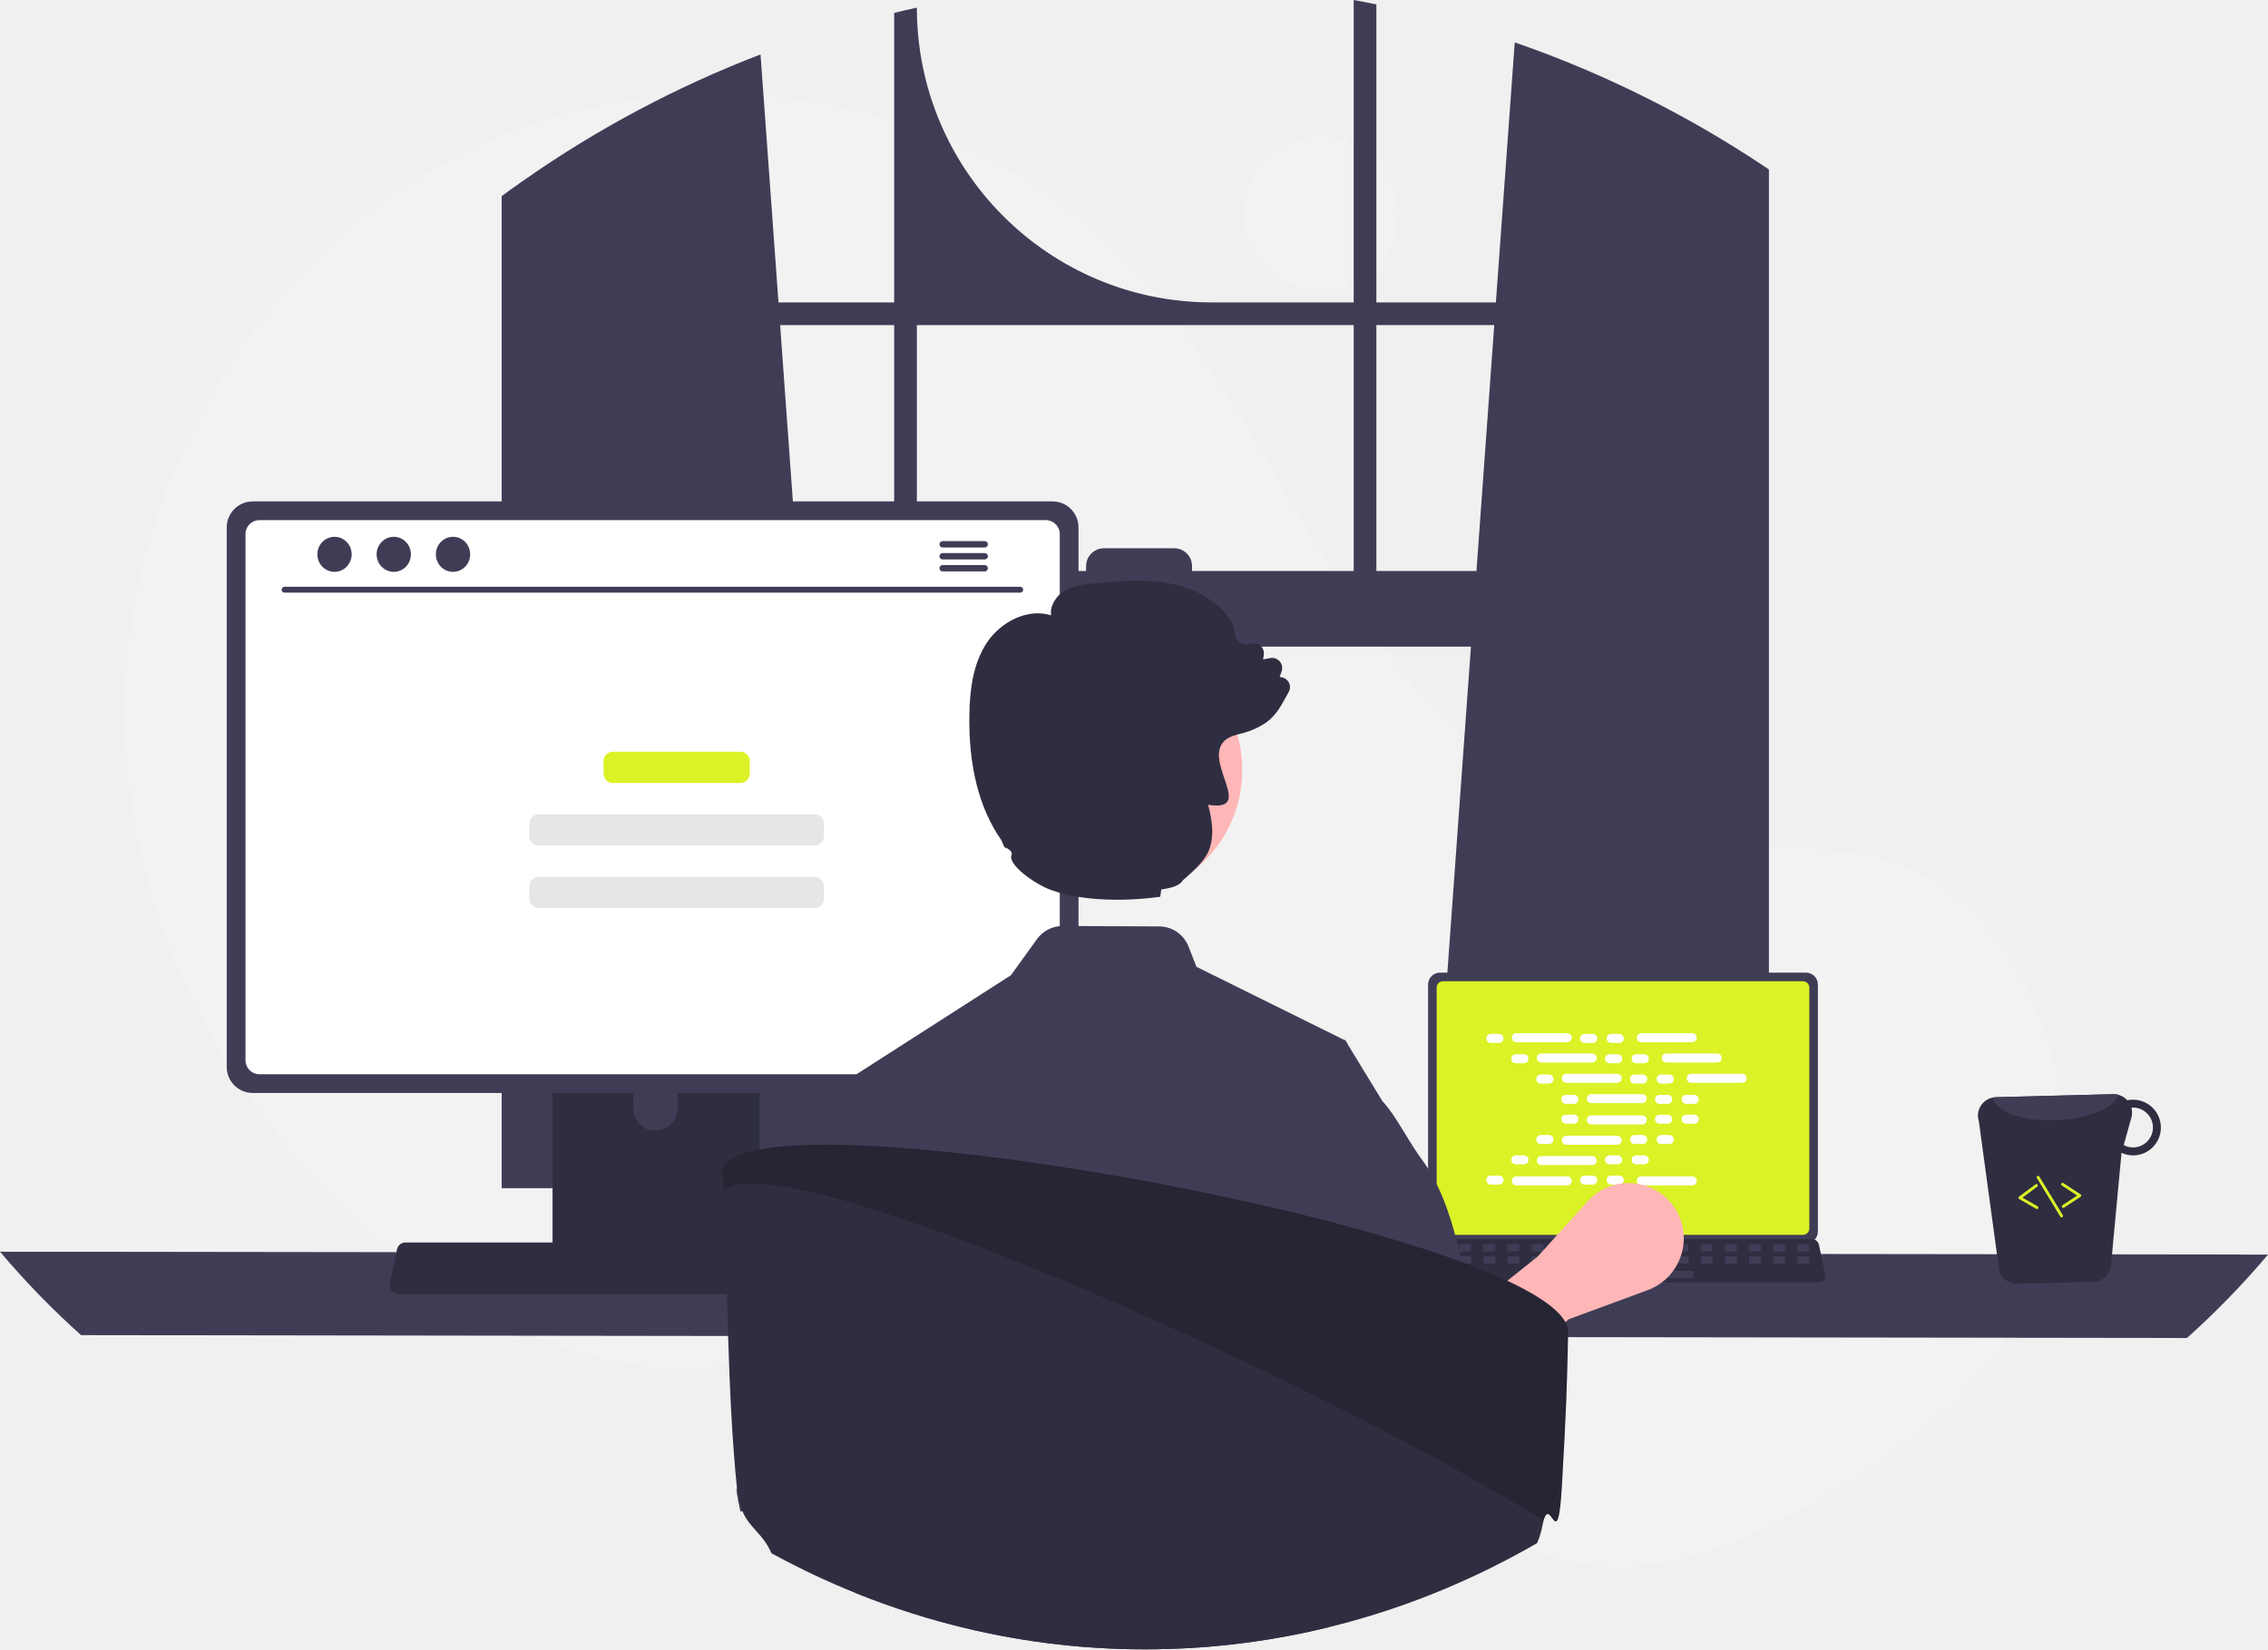
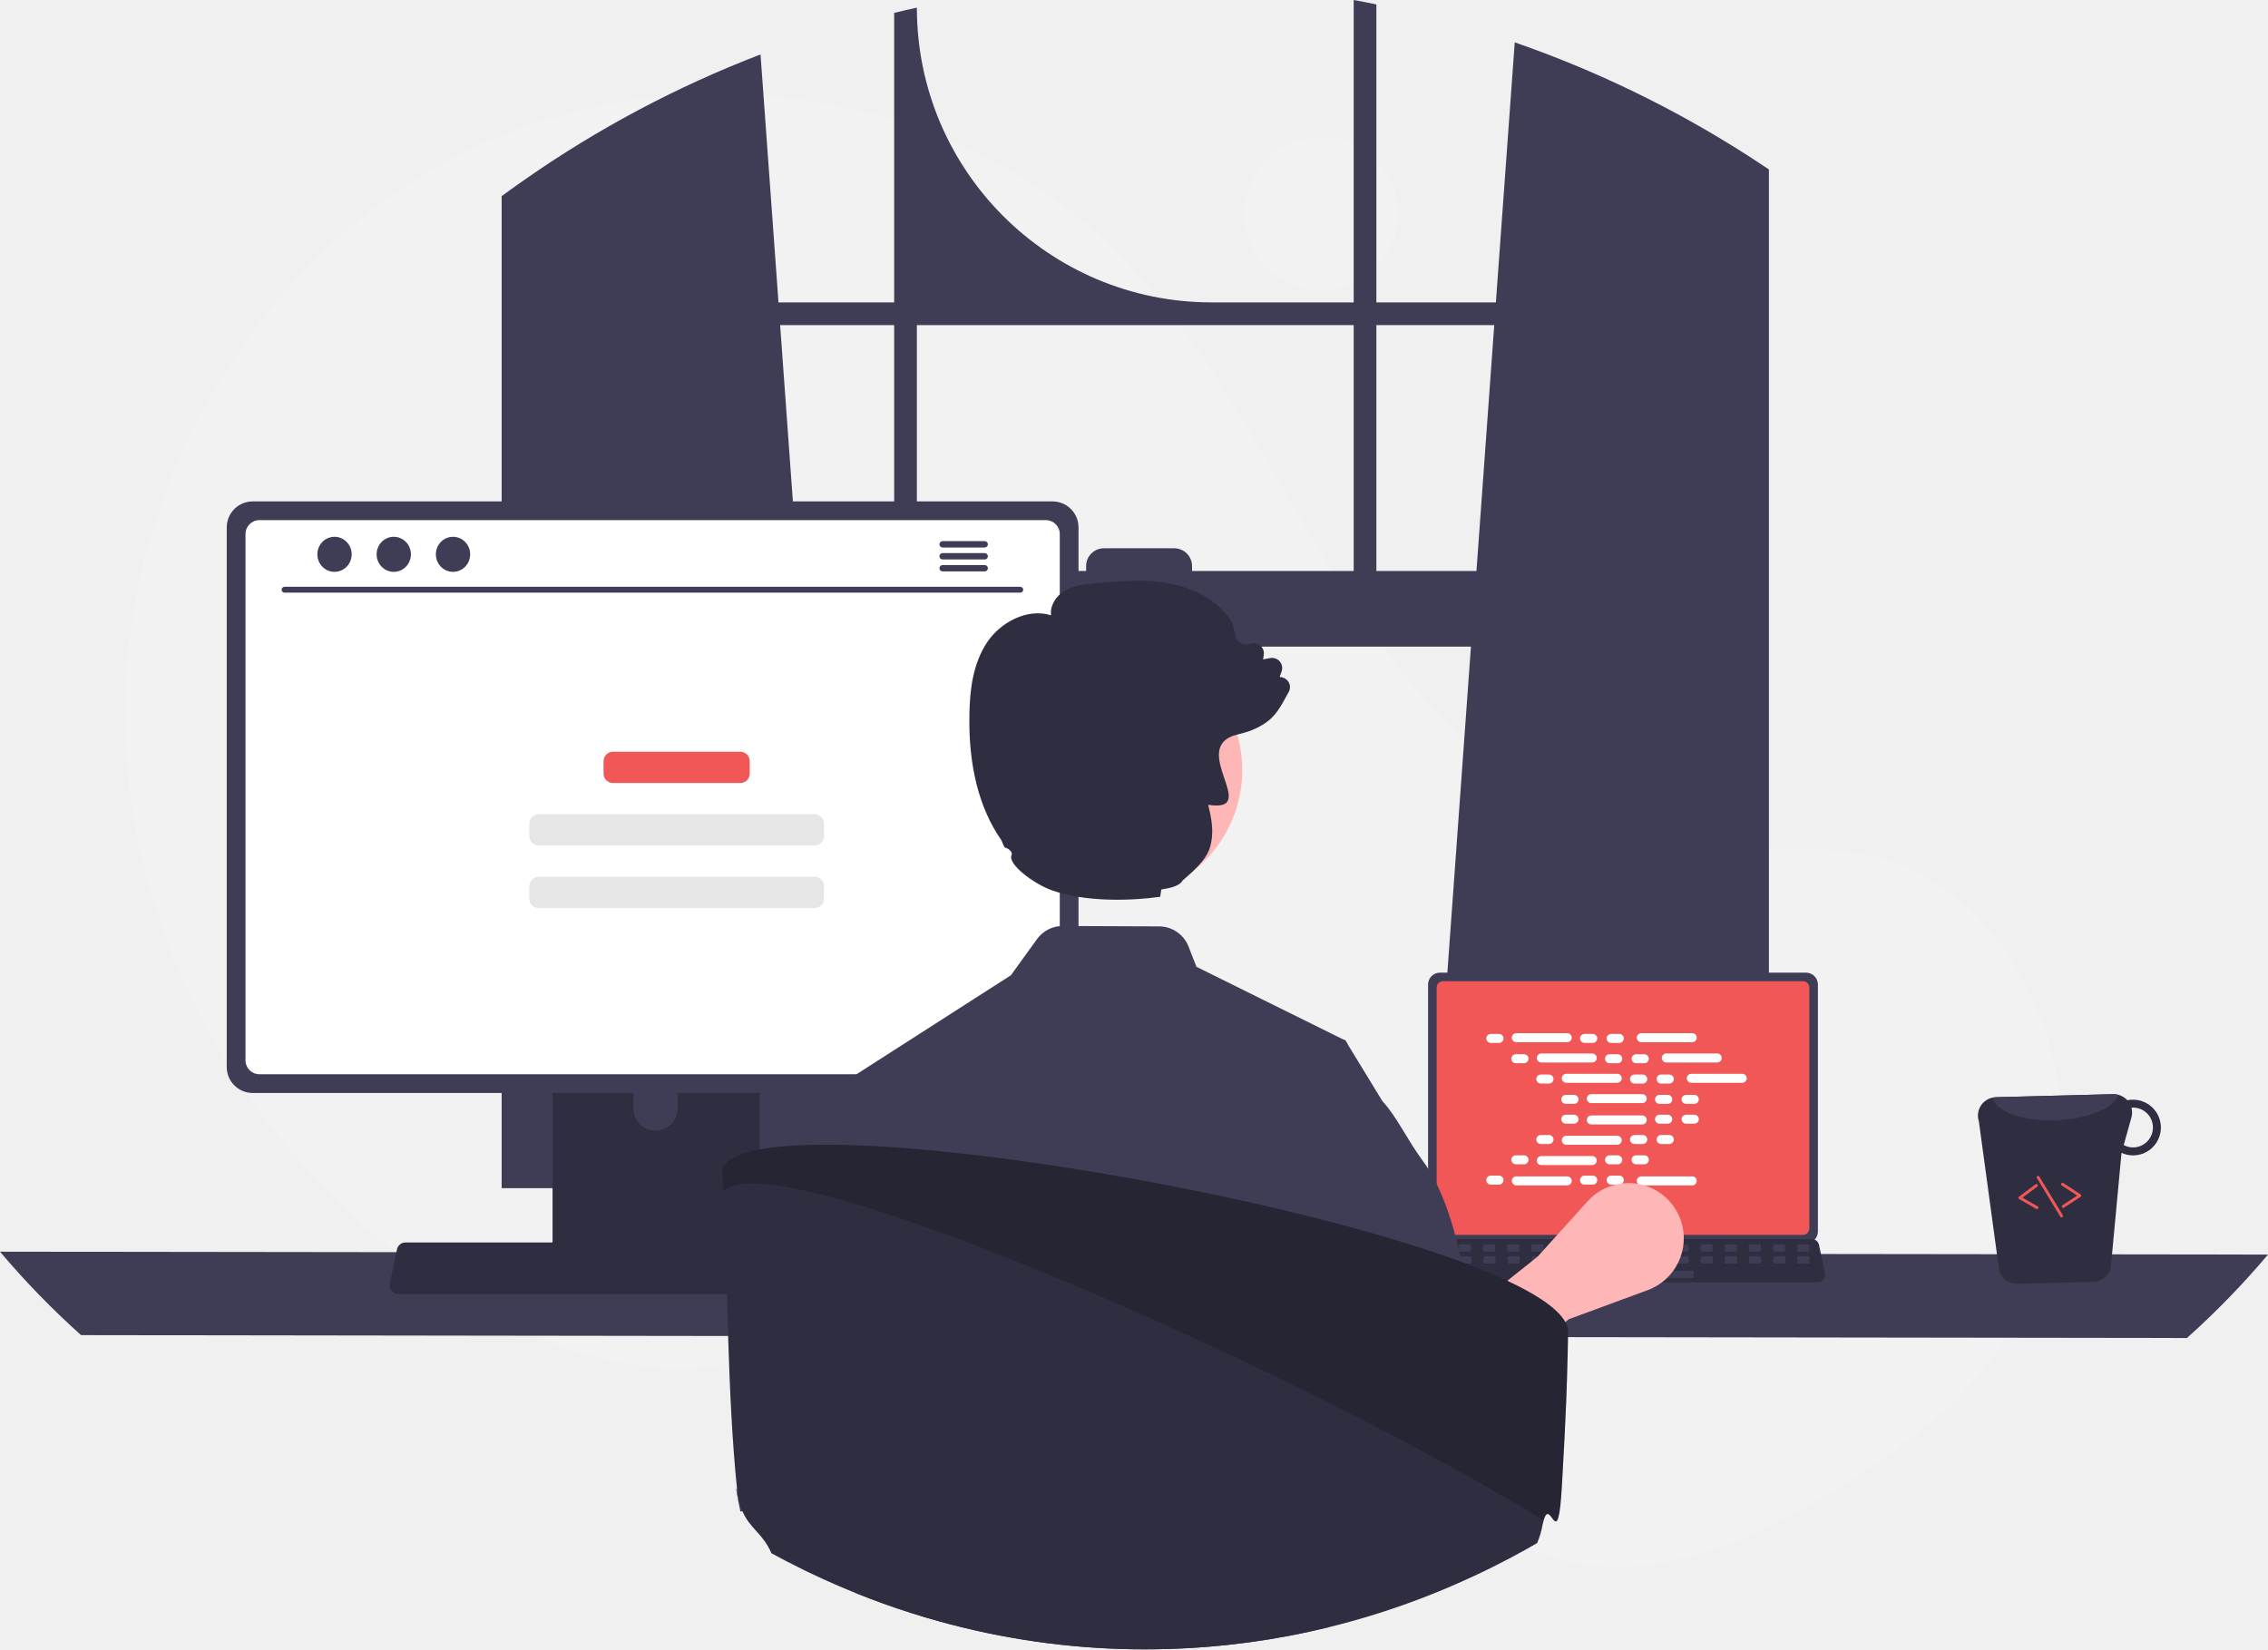
<svg xmlns="http://www.w3.org/2000/svg" data-name="Layer 1" width="786.82" height="572.258" viewBox="0 0 786.82 572.258">
  <circle cx="458.321" cy="74.182" r="26.701" fill="#f2f2f2" />
  <path d="M872.038,661.023c39.688-30.229,58.644-81.025,46.776-129.482q-.442-1.806-.934-3.604c-7.867-28.763-27.332-56.101-55.7-65.291-23.82-7.717-49.82-1.783-74.669-4.851-48.781-6.024-86.601-45.494-113.211-86.819-26.611-41.325-47.062-87.583-82.422-121.724-58.285-56.275-153.362-68.391-225.627-31.76C293.987,254.121,247.955,335.391,249.918,416.386c1.963,80.995,50.046,158.432,119.875,199.517,25.652,15.093,55.321,25.785,84.848,22.044,25.62-3.246,48.899-17.013,74.399-21.1,40.091-6.426,79.927,11.701,114.603,32.824,34.676,21.123,68.17,46.16,107.574,55.952C789.478,715.131,836.881,687.801,872.038,661.023Z" transform="translate(-206.59 -163.8711)" fill="#f2f2f2" />
  <path d="M815.016,219.191c-.87-.58-1.75-1.13-2.62-1.69a380.24,380.24,0,0,0-80.31-38.93l-6.54,90.22h-41.46v-103.39c-2.61-.54-5.24-1.05-7.87-1.53v104.92H626.946A102.27,102.27,0,0,1,524.676,166.521v-0c-2.64.57-5.26,1.18-7.88,1.83v100.44h-40.13l-6.23-86.03a380.858,380.858,0,0,0-81.94,43.53c-.44.3-.88.61-1.31.91-2.21,1.55-4.39,3.13-6.56,4.73v344.19h118.27l-2.09-28.95-11.5-158.95h231.59l-11.5,158.95-2.09,28.95h116.96v-353.45Q817.656,220.901,815.016,219.191Zm-298.22,142.78h-33.39l-6.17-85.3h39.56Zm159.42,0h-56.08v-1.69a6.18,6.18,0,0,0-6.19-6.18h-24.38a6.178,6.178,0,0,0-6.18,6.18v1.69h-58.71v-85.3h151.54Zm7.87,0v-85.3h40.89l-6.17,85.3Z" transform="translate(-206.59 -163.8711)" fill="#3f3d56" />
  <path d="M206.59,598.162a289.003,289.003,0,0,0,28.12,28.95l730.58,1a289.003,289.003,0,0,0,28.12-28.95Z" transform="translate(-206.59 -163.8711)" fill="#3f3d56" />
  <path d="M702.02,505.462v85.704a4.122,4.122,0,0,0,4.119,4.119H833.143a4.122,4.122,0,0,0,4.119-4.119v-85.704a4.124,4.124,0,0,0-4.119-4.115H706.139A4.124,4.124,0,0,0,702.02,505.462Z" transform="translate(-206.59 -163.8711)" fill="#3f3d56" />
-   <path d="M704.999,506.529V590.109a2.205,2.205,0,0,0,2.201,2.201H832.086a2.205,2.205,0,0,0,2.201-2.201V506.529a2.206,2.206,0,0,0-2.201-2.206H707.201A2.206,2.206,0,0,0,704.999,506.529Z" transform="translate(-206.59 -163.8711)" fill="#dbf226" />
+   <path d="M704.999,506.529V590.109a2.205,2.205,0,0,0,2.201,2.201H832.086a2.205,2.205,0,0,0,2.201-2.201V506.529a2.206,2.206,0,0,0-2.201-2.206H707.201A2.206,2.206,0,0,0,704.999,506.529Z" transform="translate(-206.59 -163.8711)" fill="#f25757" />
  <path d="M699.364,607.881a2.47,2.47,0,0,0,1.943.93H837.299a2.502,2.502,0,0,0,2.446-3.016l-2.111-10.027a2.507,2.507,0,0,0-1.558-1.818,2.425,2.425,0,0,0-.888-.168H703.41a2.424,2.424,0,0,0-.888.168,2.507,2.507,0,0,0-1.558,1.818l-2.111,10.027A2.501,2.501,0,0,0,699.364,607.881Z" transform="translate(-206.59 -163.8711)" fill="#2f2e41" />
  <rect x="830.034" y="595.588" width="4.188" height="2.513" rx="0.488" transform="translate(1457.666 1029.819) rotate(-180)" fill="#3f3d56" />
  <rect x="821.657" y="595.588" width="4.188" height="2.513" rx="0.488" transform="translate(1440.912 1029.819) rotate(-180)" fill="#3f3d56" />
  <rect x="813.28" y="595.588" width="4.188" height="2.513" rx="0.488" transform="translate(1424.158 1029.819) rotate(-180)" fill="#3f3d56" />
  <rect x="804.903" y="595.588" width="4.188" height="2.513" rx="0.488" transform="translate(1407.404 1029.819) rotate(-180)" fill="#3f3d56" />
  <rect x="796.526" y="595.588" width="4.188" height="2.513" rx="0.488" transform="translate(1390.65 1029.819) rotate(-180)" fill="#3f3d56" />
  <rect x="788.149" y="595.588" width="4.188" height="2.513" rx="0.488" transform="translate(1373.896 1029.819) rotate(-180)" fill="#3f3d56" />
  <rect x="779.772" y="595.588" width="4.188" height="2.513" rx="0.488" transform="translate(1357.142 1029.819) rotate(-180)" fill="#3f3d56" />
  <rect x="771.395" y="595.588" width="4.188" height="2.513" rx="0.488" transform="translate(1340.388 1029.819) rotate(-180)" fill="#3f3d56" />
  <rect x="763.018" y="595.588" width="4.188" height="2.513" rx="0.488" transform="translate(1323.634 1029.819) rotate(-180)" fill="#3f3d56" />
  <rect x="754.641" y="595.588" width="4.188" height="2.513" rx="0.488" transform="translate(1306.88 1029.819) rotate(-180)" fill="#3f3d56" />
  <rect x="746.264" y="595.588" width="4.188" height="2.513" rx="0.488" transform="translate(1290.126 1029.819) rotate(-180)" fill="#3f3d56" />
  <rect x="737.887" y="595.588" width="4.188" height="2.513" rx="0.488" transform="translate(1273.372 1029.819) rotate(-180)" fill="#3f3d56" />
  <rect x="729.51" y="595.588" width="4.188" height="2.513" rx="0.488" transform="translate(1256.618 1029.819) rotate(-180)" fill="#3f3d56" />
  <rect x="721.133" y="595.588" width="4.188" height="2.513" rx="0.488" transform="translate(1239.865 1029.819) rotate(-180)" fill="#3f3d56" />
  <rect x="712.756" y="595.588" width="4.188" height="2.513" rx="0.488" transform="translate(1223.111 1029.819) rotate(-180)" fill="#3f3d56" />
  <rect x="704.379" y="595.588" width="4.188" height="2.513" rx="0.488" transform="translate(1206.357 1029.819) rotate(-180)" fill="#3f3d56" />
  <rect x="830.133" y="599.777" width="4.188" height="2.513" rx="0.488" transform="translate(1457.864 1038.196) rotate(-180)" fill="#3f3d56" />
  <rect x="821.756" y="599.777" width="4.188" height="2.513" rx="0.488" transform="translate(1441.11 1038.196) rotate(-180)" fill="#3f3d56" />
  <rect x="813.379" y="599.777" width="4.188" height="2.513" rx="0.488" transform="translate(1424.356 1038.196) rotate(-180)" fill="#3f3d56" />
  <rect x="805.002" y="599.777" width="4.188" height="2.513" rx="0.488" transform="translate(1407.602 1038.196) rotate(-180)" fill="#3f3d56" />
  <rect x="796.625" y="599.777" width="4.188" height="2.513" rx="0.488" transform="translate(1390.848 1038.196) rotate(-180)" fill="#3f3d56" />
  <rect x="788.248" y="599.777" width="4.188" height="2.513" rx="0.488" transform="translate(1374.094 1038.196) rotate(-180)" fill="#3f3d56" />
  <rect x="779.871" y="599.777" width="4.188" height="2.513" rx="0.488" transform="translate(1357.34 1038.196) rotate(-180)" fill="#3f3d56" />
  <rect x="771.494" y="599.777" width="4.188" height="2.513" rx="0.488" transform="translate(1340.586 1038.196) rotate(-180)" fill="#3f3d56" />
  <rect x="763.117" y="599.777" width="4.188" height="2.513" rx="0.488" transform="translate(1323.832 1038.196) rotate(-180)" fill="#3f3d56" />
  <rect x="754.74" y="599.777" width="4.188" height="2.513" rx="0.488" transform="translate(1307.078 1038.196) rotate(-180)" fill="#3f3d56" />
  <rect x="746.363" y="599.777" width="4.188" height="2.513" rx="0.488" transform="translate(1290.324 1038.196) rotate(-180)" fill="#3f3d56" />
  <rect x="737.986" y="599.777" width="4.188" height="2.513" rx="0.488" transform="translate(1273.57 1038.196) rotate(-180)" fill="#3f3d56" />
  <rect x="729.609" y="599.777" width="4.188" height="2.513" rx="0.488" transform="translate(1256.816 1038.196) rotate(-180)" fill="#3f3d56" />
  <rect x="721.232" y="599.777" width="4.188" height="2.513" rx="0.488" transform="translate(1240.062 1038.196) rotate(-180)" fill="#3f3d56" />
  <rect x="712.855" y="599.777" width="4.188" height="2.513" rx="0.488" transform="translate(1223.309 1038.196) rotate(-180)" fill="#3f3d56" />
  <rect x="704.478" y="599.777" width="4.188" height="2.513" rx="0.488" transform="translate(1206.555 1038.196) rotate(-180)" fill="#3f3d56" />
  <rect x="760.604" y="604.803" width="33.508" height="2.513" rx="0.488" transform="translate(1348.126 1048.248) rotate(-180)" fill="#3f3d56" />
  <rect x="515.631" y="358.737" width="5.966" height="3.122" rx="1.561" fill="#fff" />
  <rect x="548.154" y="358.737" width="5.966" height="3.122" rx="1.561" fill="#fff" />
  <rect x="557.369" y="358.737" width="5.966" height="3.122" rx="1.561" fill="#fff" />
  <rect x="524.477" y="358.477" width="20.796" height="3.122" rx="1.561" fill="#fff" />
  <rect x="567.841" y="358.477" width="20.796" height="3.122" rx="1.561" fill="#fff" />
  <rect x="524.304" y="365.784" width="5.966" height="3.122" rx="1.561" fill="#fff" />
  <rect x="556.827" y="365.784" width="5.966" height="3.122" rx="1.561" fill="#fff" />
  <rect x="566.042" y="365.784" width="5.966" height="3.122" rx="1.561" fill="#fff" />
  <rect x="533.15" y="365.523" width="20.796" height="3.122" rx="1.561" fill="#fff" />
  <rect x="576.514" y="365.523" width="20.796" height="3.122" rx="1.561" fill="#fff" />
  <rect x="532.977" y="372.83" width="5.966" height="3.122" rx="1.561" fill="#fff" />
  <rect x="565.5" y="372.83" width="5.966" height="3.122" rx="1.561" fill="#fff" />
  <rect x="574.715" y="372.83" width="5.966" height="3.122" rx="1.561" fill="#fff" />
  <rect x="541.823" y="372.57" width="20.796" height="3.122" rx="1.561" fill="#fff" />
  <rect x="585.187" y="372.57" width="20.796" height="3.122" rx="1.561" fill="#fff" />
  <rect x="541.649" y="379.877" width="5.966" height="3.122" rx="1.561" fill="#fff" />
  <rect x="574.172" y="379.877" width="5.966" height="3.122" rx="1.561" fill="#fff" />
  <rect x="583.387" y="379.877" width="5.966" height="3.122" rx="1.561" fill="#fff" />
  <rect x="550.496" y="379.617" width="20.796" height="3.122" rx="1.561" fill="#fff" />
  <rect x="548.154" y="407.898" width="5.966" height="3.122" rx="1.561" fill="#fff" />
  <rect x="557.369" y="407.898" width="5.966" height="3.122" rx="1.561" fill="#fff" />
  <rect x="567.841" y="408.158" width="20.796" height="3.122" rx="1.561" fill="#fff" />
  <rect x="515.631" y="407.898" width="5.966" height="3.122" rx="1.561" fill="#fff" />
  <rect x="524.477" y="408.158" width="20.796" height="3.122" rx="1.561" fill="#fff" />
  <rect x="524.304" y="400.851" width="5.966" height="3.122" rx="1.561" fill="#fff" />
  <rect x="556.827" y="400.851" width="5.966" height="3.122" rx="1.561" fill="#fff" />
  <rect x="566.042" y="400.851" width="5.966" height="3.122" rx="1.561" fill="#fff" />
  <rect x="533.15" y="401.111" width="20.796" height="3.122" rx="1.561" fill="#fff" />
  <rect x="532.977" y="393.804" width="5.966" height="3.122" rx="1.561" fill="#fff" />
  <rect x="565.5" y="393.804" width="5.966" height="3.122" rx="1.561" fill="#fff" />
  <rect x="574.715" y="393.804" width="5.966" height="3.122" rx="1.561" fill="#fff" />
  <rect x="541.823" y="394.064" width="20.796" height="3.122" rx="1.561" fill="#fff" />
  <rect x="541.649" y="386.758" width="5.966" height="3.122" rx="1.561" fill="#fff" />
  <rect x="574.172" y="386.758" width="5.966" height="3.122" rx="1.561" fill="#fff" />
  <rect x="583.387" y="386.758" width="5.966" height="3.122" rx="1.561" fill="#fff" />
  <rect x="550.496" y="387.018" width="20.796" height="3.122" rx="1.561" fill="#fff" />
  <path d="M711.507,654.353l-13.35-21.102,41.902-33.403,17.295-19.161a19.161,19.161,0,0,1,32.418,6.828h0a19.161,19.161,0,0,1-11.57,23.991l-27.349,10.075Z" transform="translate(-206.59 -163.8711)" fill="#ffb6b6" />
  <path d="M398.28,501.352v102.56h71.85v-102.56a3.448,3.448,0,0,0-2.43-3.3,3.175,3.175,0,0,0-1.03-.16H401.75A3.463,3.463,0,0,0,398.28,501.352Zm28.04,35.24a7.67,7.67,0,0,1,15.34,0v11.9a7.67,7.67,0,0,1-15.34,0Z" transform="translate(-206.59 -163.8711)" fill="#2f2e41" />
  <path d="M398.06,600.632v9.89a1.946,1.946,0,0,0,1.93,1.94h68.43a1.94,1.94,0,0,0,1.93-1.94v-9.89Z" transform="translate(-206.59 -163.8711)" fill="#3f3d56" />
  <path d="M285.25,346.832V534.092a9.007,9.007,0,0,0,9,9h277.5a9.007,9.007,0,0,0,9-9V346.832a9.011,9.011,0,0,0-9-8.99H294.25A9.012,9.012,0,0,0,285.25,346.832Z" transform="translate(-206.59 -163.8711)" fill="#3f3d56" />
  <path d="M291.76,349.162v182.62a4.818,4.818,0,0,0,4.81,4.81H569.44a4.818,4.818,0,0,0,4.81-4.81v-182.62a4.82,4.82,0,0,0-4.81-4.82H296.57A4.821,4.821,0,0,0,291.76,349.162Z" transform="translate(-206.59 -163.8711)" fill="#fff" />
  <path d="M342.4,611.792a2.948,2.948,0,0,0,2.32,1.11h162.34a2.987,2.987,0,0,0,2.92-3.6l-2.52-11.97a2.993,2.993,0,0,0-1.86-2.17,2.895,2.895,0,0,0-1.06-.2H347.23a2.894,2.894,0,0,0-1.06.2,2.992,2.992,0,0,0-1.86,2.17l-2.52,11.97A2.985,2.985,0,0,0,342.4,611.792Z" transform="translate(-206.59 -163.8711)" fill="#2f2e41" />
  <path d="M560.585,369.499H305.261a1.016,1.016,0,0,1,0-2.031H560.585a1.016,1.016,0,0,1,0,2.031Z" transform="translate(-206.59 -163.8711)" fill="#3f3d56" />
  <ellipse cx="116.051" cy="192.33" rx="5.95" ry="6.083" fill="#3f3d56" />
  <ellipse cx="136.607" cy="192.33" rx="5.95" ry="6.083" fill="#3f3d56" />
  <ellipse cx="157.163" cy="192.33" rx="5.95" ry="6.083" fill="#3f3d56" />
  <path d="M548.206,351.622h-14.6a1.105,1.105,0,0,0,0,2.21h14.6a1.105,1.105,0,0,0,0-2.21Z" transform="translate(-206.59 -163.8711)" fill="#3f3d56" />
  <path d="M548.206,355.772h-14.6a1.105,1.105,0,0,0,0,2.21h14.6a1.105,1.105,0,0,0,0-2.21Z" transform="translate(-206.59 -163.8711)" fill="#3f3d56" />
  <path d="M548.206,359.922h-14.6a1.105,1.105,0,0,0,0,2.21h14.6a1.105,1.105,0,0,0,0-2.21Z" transform="translate(-206.59 -163.8711)" fill="#3f3d56" />
  <path d="M900.186,604.972a6.416,6.416,0,0,0,6.183,4.331l26.492-.682a6.329,6.329,0,0,0,5.981-4.657l3.749-40.087a9.794,9.794,0,0,0,4.238.871,9.661,9.661,0,1,0-.485-19.317,8.184,8.184,0,0,0-1.736.181,6.548,6.548,0,0,0-4.874-2.103l-40.751,1.052a5.853,5.853,0,0,0-1.005.125,6.365,6.365,0,0,0-4.873,8.265Zm43.173-43.817,2.668-9.553a6.506,6.506,0,0,0,.02-3.375c.129-0.0.244-.062.373-.062a6.91,6.91,0,0,1,.324,13.817A6.505,6.505,0,0,1,943.359,561.156Z" transform="translate(-206.59 -163.8711)" fill="#2f2e41" />
  <path d="M897.978,544.686c.868,4.964,10.629,8.454,22.366,7.847,10.793-.497,19.617-4.287,21.234-8.778a6.025,6.025,0,0,0-1.844-.246l-40.751,1.052A5.853,5.853,0,0,0,897.978,544.686Z" transform="translate(-206.59 -163.8711)" fill="#3f3d56" />
-   <path d="M922.494,582.944a.497.497,0,0,0,.151-.066l5.753-3.766a.499.499,0,0,0,0-.836l-5.98-3.917a.5.5,0,1,0-.548.836l5.341,3.498-5.114,3.348a.5.5,0,0,0,.396.903Z" transform="translate(-206.59 -163.8711)" fill="#dbf226" />
-   <path d="M913.408,583.363a.5.5,0,0,0,.126-.918l-5.303-3.04,5.126-3.807a.5.5,0,1,0-.596-.802l-5.739,4.263a.5.5,0,0,0,.049.835l5.965,3.42A.5.5,0,0,0,913.408,583.363Z" transform="translate(-206.59 -163.8711)" fill="#dbf226" />
-   <path d="M921.922,586.244a.482.482,0,0,0,.137-.058.5.5,0,0,0,.168-.687l-8.155-13.408a.5.5,0,0,0-.854.521l8.155,13.408A.5.5,0,0,0,921.922,586.244Z" transform="translate(-206.59 -163.8711)" fill="#dbf226" />
-   <rect x="209.385" y="260.827" width="50.719" height="10.846" rx="3.264" fill="#dbf226" />
+   <path d="M922.494,582.944a.497.497,0,0,0,.151-.066l5.753-3.766a.499.499,0,0,0,0-.836l-5.98-3.917a.5.5,0,1,0-.548.836l5.341,3.498-5.114,3.348a.5.5,0,0,0,.396.903Z" transform="translate(-206.59 -163.8711)" fill="#f25757" />
+   <path d="M913.408,583.363a.5.5,0,0,0,.126-.918l-5.303-3.04,5.126-3.807a.5.5,0,1,0-.596-.802l-5.739,4.263a.5.5,0,0,0,.049.835l5.965,3.42A.5.5,0,0,0,913.408,583.363Z" transform="translate(-206.59 -163.8711)" fill="#f25757" />
+   <path d="M921.922,586.244a.482.482,0,0,0,.137-.058.5.5,0,0,0,.168-.687l-8.155-13.408a.5.5,0,0,0-.854.521l8.155,13.408A.5.5,0,0,0,921.922,586.244Z" transform="translate(-206.59 -163.8711)" fill="#f25757" />
+   <rect x="209.385" y="260.827" width="50.719" height="10.846" rx="3.264" fill="#f25757" />
  <rect x="183.626" y="282.519" width="102.236" height="10.846" rx="3.264" fill="#e6e6e6" />
  <rect x="183.626" y="304.21" width="102.236" height="10.846" rx="3.264" fill="#e6e6e6" />
  <path d="M497.301,540.717l.217.684.011.023,6.525,19.838,7.506,22.861,14.123,42.961.137,6.673v.023l1.049,53.684-2.909,7.278,3.274,11.932s-1.506-18.037-9.582-7.679c-4.574,5.886-9.925,11.91-14.317,17.556q9.6,3.884,19.507,7.027c1.426.456,2.863.89,4.301,1.323q.462.137.924.274a266.863,266.863,0,0,0,67.351,10.826c1.186.034,2.35.057,3.479.08.399.011.787.023,1.175.023,1.278.011,2.544.023,3.822.023q3.867,0,7.7-.114a266.853,266.853,0,0,0,56.091-7.586c-.125-7.586-.468-16.45-.958-25.918-.228-4.643-5.35-9.674-5.658-14.533-.217-3.65,4.381-7.084,4.141-10.792-1.551-22.827-3.491-14.064-4.928-30.229q-.222-2.379-.411-4.552c-.924-10.381-1.563-16.872-1.563-16.872l6.137-38.683,9.639-60.734-.742-1.221-.833-.411-50.844-25.165-2.761-7.073a10.979,10.979,0,0,0-10.141-6.947l-33.493-.137a10.931,10.931,0,0,0-8.909,4.529l-9.069,12.56Z" transform="translate(-206.59 -163.8711)" fill="#3f3d56" />
  <path d="M533.407,617.525,525.82,633.758l-5.179,11.088-8.909,46.646-4.46,4.734L503.45,679.467l-39.998,8.881c-1.312-7.29-.351.247-1.161-7.75.228-.228.468-.456.707-.685.639-.593,1.175-1.152,1.164-1.688-.456-27.584.913-74.526,12.343-102.966a60.053,60.053,0,0,1,7.027-13.107c.228-.308.445-.616.662-.924,5.27-7.381,8.601-14.647,13.324-19.815v-.011a.53.53,0,0,0,.08-.08.157.157,0,0,0,.046-.034l32.443-17.203,1.392,39.105.992,28.109Z" transform="translate(-206.59 -163.8711)" fill="#3f3d56" />
  <path d="M650.391,622.135l9.476,20.275,3.307,7.061,8.907,46.642,4.446,4.723,3.83-16.755,1.8-.369,32.459-6.722,9.461,30.046a17.984,17.984,0,0,0-3.261-22.506c-.646-.585-1.184-1.154-1.169-1.692.538-32.443-1.446-91.684-19.367-116.066-5.692-7.738-9.107-15.445-14.076-20.829-.015-.015-.015-.031-.031-.031L674.081,526.114l-.738-1.215-.831-.415Z" transform="translate(-206.59 -163.8711)" fill="#3f3d56" />
  <circle id="a657ec4b-47ce-4d2a-9c58-81a811696ca9" data-name="Ellipse 5" cx="386.397" cy="267.201" r="44.558" fill="#ffb6b6" />
  <path d="M653.212,399.948a3.759,3.759,0,0,0-2.69-1.19l.67-1.86a3.528,3.528,0,0,0-3.96-4.7l-2.44.47.23-1.63a3.534,3.534,0,0,0-4.73-3.82,3.766,3.766,0,0,1-3.24-.23,3.846,3.846,0,0,1-1.92-2.61l-.85-4.1-.09-.22c-4.14-6.9-12.1-11.92-21.84-13.76-8.67-1.65-17.56-.81-26.13-.02-3.4.32-7.24.68-10.44,2.64-2.72,1.68-5.02,5.04-4.55,8.43-8.45-2.59-17.51,2.58-22,9.1-5.32,7.76-6.19,17.48-6.33,25.08-.38,17.98,3.33,32.69,11,43.73.56.8.7,2.47,1.81,3.03l-.23-.37c1.24.62,2.5,1.62,2.03,2.69-1.35,3.08,7.62,9.89,13.94,12.14,11.53,4.11,26.86,3.76,37.64,2.28l.38-2.55c3.89-.53,6.63-1.54,7.4-3.12,1.36-1.16,2.52-2.2,3.53-3.16l.01-.01c.02-.02.06-.05.08-.07,4.87-4.67,6-7.33,6.51-11.38.49-3.97-.38-8-1.27-11.63,18.74,2.9-7.38-19.96,10.08-24.38a5.434,5.434,0,0,1,.61-.15c.51-.12,1.02-.24,1.51-.38a26.448,26.448,0,0,0,6.72-2.87c4.88-2.97,6.49-6.91,9.01-11.35A3.427,3.427,0,0,0,653.212,399.948Z" transform="translate(-206.59 -163.8711)" fill="#2f2e41" />
  <path d="M750.582,625.308c-.01,1.75-.03,4.2-.11,7.23q-.015.63-.03,1.29c-.13,5.57-.26,10.24-.47,15.43-.01.36-.02.71-.04,1.07-.28,7.24-.72,15.67-1.48,29.02-1.41,24.66-3.87,3.39-6.34,12.04-.12.43-.25.94-.37,1.54a27.916,27.916,0,0,1-1.88,6.33c-1.31.78-2.66,1.53-3.99,2.28-3.79,2.11-7.64,4.14-11.52,6.07-2.18,1.08-4.37,2.14-6.57,3.16-.35.16-.69.32-1.03.47a270.887,270.887,0,0,1-34.75,13.26c-2.32.7-4.63,1.38-6.97,2.01-2.44.68-4.88,1.32-7.35,1.92a266.893,266.893,0,0,1-56.09,7.59c-2.55.08-5.12.11-7.7.11-1.28,0-2.54-.01-3.82-.02-.39,0-.78-.01-1.17-.02-1.13-.03-2.3-.05-3.48-.08a266.663,266.663,0,0,1-67.35-10.83l-.93-.27c-1.44-.44-2.87-.87-4.3-1.33q-9.9-3.135-19.51-7.02-7.335-2.955-14.5-6.34a.339.339,0,0,1-.12-.06c-1-.46-2.01-.94-3.01-1.43-.13-.07-.27-.14-.41-.21q-5.595-2.73-11.07-5.72c-3.07-7.05-7.39-8.4-10.07-14.6a25.874,25.874,0,0,1-1.68-5.74c0-.02-.01-.04-.01-.07.28,3.72-1.19-6.6-.01-.04-.01-.12-.02-.25-.03-.4-.03-.36-.07-.8-.13-1.35-3.43-33.49-3.21-71.79-4.7-103.35q-.15-3.06-.31-5.86c-.03-.62-.07-1.23-.11-1.83.07-.18.15-.37.24-.55a1.002,1.002,0,0,1,.07-.15,1.623,1.623,0,0,1,.1-.18c.02-.03.05-.07.07-.1a.917.917,0,0,1,.05-.1c.09-.14.19-.29.3-.43.05-.06.09-.11.14-.16a.808.808,0,0,1,.12-.14.637.637,0,0,1,.11-.13c.04-.04.08-.09.13-.14a.302.302,0,0,1,.08-.08,2.033,2.033,0,0,1,.26-.25,9.624,9.624,0,0,1,1.14-.9c.14-.09.29-.18.43-.28a19.135,19.135,0,0,1,3.17-1.52c.38-.14.76-.27,1.17-.41.15-.04.29-.09.44-.14.22-.07.44-.14.67-.19,1.14-.34,2.37-.63,3.7-.9.16-.03.33-.06.5-.1.24-.05.49-.09.74-.13.34-.06.69-.12,1.04-.18,2.97-.47,6.34-.82,10.06-1.05q.525-.03,1.05-.06c.41-.02.82-.04,1.24-.06.35-.02.71-.03,1.07-.04.35-.02.71-.03,1.08-.04,1.01-.03,2.05-.06,3.11-.08,3.02-.06,6.2-.04,9.54.03,1.55.04,3.13.08,4.75.15.11,0,.21.01.31.01,1.41.05,2.83.11,4.29.19,1.02.05,2.05.1,3.08.16.97.06,1.95.12,2.94.19.77.04,1.54.1,2.32.15.66.05,1.32.1,1.98.14l.9.06c.49.04.98.07,1.48.12,1.1.09,2.2.18,3.32.27,1.11.1,2.24.2,3.37.3s2.27.21,3.41.32c.12.01.23.02.34.03,1.04.11,2.08.21,3.13.32.24.02.49.04.73.07,1.001.101,2.022.218,3.032.326.31.033.618.066.929.1.791.086,1.572.161,2.368.254,1.05.12,2.12.23,3.16.37.81.09,1.62.18,2.43.28,1.27.15,2.56.31,3.85.48.49.06.98.12,1.47.19,3.68.46,7.4.97,11.18,1.5,5.73.81,11.55,1.69,17.41,2.64q8.805,1.425,17.71,3.01c1.5.27,3,.54,4.51.82q1.02.195,2.04.39c1.16.21,2.32.43,3.48.65,1.16.22,2.32.44,3.48.67,1.38.27,2.77.54,4.15.81,9.09,1.8,18.13,3.72,26.95,5.73,1.45.33,2.9.67,4.34,1q4.32,1.005,8.56,2.04c.78.18,1.55.37,2.32.56,1.92.48,3.84.96,5.73,1.45l.33.09c1.39.34,2.75.69,4.11,1.05q4.815,1.26,9.47,2.55,3.09.855,6.11,1.73c3.01.87,5.96,1.75,8.83,2.64.71.22,1.42.44,2.12.65,2.1.65,4.17,1.31,6.18,1.97,1.6.52,3.16,1.05,4.7,1.58q2.31.795,4.53,1.59c.95.34,1.89.7,2.83,1.04,1.35.5,2.68,1,3.98,1.5.4.15.79.31,1.18.46.25.11.49.2.73.3.47.19.95.37,1.41.56.47.18.93.37,1.39.57.45.18.91.37,1.35.56.45.18.89.37,1.33.57.37.15.73.31,1.08.47.71.31,1.42.62,2.11.94.34.16.68.31,1.02.47l.78.36c.11.06.22.11.33.16.25.12.51.25.76.37.58.27,1.15.56,1.71.83.75.38,1.48.76,2.18,1.13.71.38,1.4.76,2.06,1.13.11.06.21.12.32.18.15.08.3.17.45.25.51.29,1,.59,1.49.88.96.59,1.87,1.17,2.72,1.75.19.13.37.26.56.38.63.45,1.23.89,1.79,1.34,0,.01,0,.01.01.01.19.14.37.29.55.43.15.14.31.26.46.4.52.45,1,.88,1.44,1.32a5.667,5.667,0,0,1,.42.43,1.208,1.208,0,0,1,.16.16c.2.2.38.4.55.6a.553.553,0,0,1,.07.09c.24.28.46.56.67.84.1.14.21.28.3.42.12.17.24.35.34.52.09.14.17.29.25.43a7.257,7.257,0,0,1,.54,1.13,5.241,5.241,0,0,1,.27.82A5.844,5.844,0,0,1,750.582,625.308Z" transform="translate(-206.59 -163.8711)" fill="#2f2e41" />
  <path d="M750.582,625.308c-.01,1.75-.03,4.2-.11,7.23-.01.42-.03.85-.04,1.29-.1,4.25-.25,9.5-.46,15.43-.01.36-.02.71-.04,1.07-.28,7.24-.72,15.67-1.48,29.02-1.41,24.66-3.87,3.39-6.34,12.04-6.86-4.22-14.38-8.64-22.42-13.18q-2.175-1.23-4.39-2.47c-16.08-8.97-34.04-18.37-52.79-27.68-.74-.37-1.49-.74-2.23-1.1-42.95-21.23-89.83-41.88-127.81-55.66-7.33-2.66-14.33-5.06-20.91-7.17-13.86-4.43-25.84-7.53-35.06-8.87-9.6-1.4-16.23-.9-18.91,1.99q-.15-3.06-.31-5.86-.06-.93-.12-1.83c.062-.165.142-.322.22-.48.011-.023.019-.047.03-.07a1.002,1.002,0,0,1,.07-.15,1.623,1.623,0,0,1,.1-.18,1.06,1.06,0,0,1,.12-.2c.09-.14.19-.29.3-.43a3.483,3.483,0,0,1,.26-.3.637.637,0,0,1,.11-.13c.04-.04.08-.09.13-.14a.302.302,0,0,1,.08-.08,2.033,2.033,0,0,1,.26-.25,9.624,9.624,0,0,1,1.14-.9c.14-.09.29-.18.43-.28a19.135,19.135,0,0,1,3.17-1.52c.38-.14.76-.27,1.17-.41.15-.04.29-.09.44-.14.22-.07.44-.14.67-.19,1.14-.34,2.37-.63,3.7-.9.4-.08.82-.16,1.24-.23.34-.06.69-.12,1.04-.18,2.97-.47,6.34-.82,10.06-1.05q.525-.03,1.05-.06c.41-.02.82-.04,1.24-.06.35-.02.71-.03,1.07-.04.35-.02.71-.03,1.08-.04,1.01-.03,2.05-.06,3.11-.08,3.02-.05,6.2-.03,9.54.04,1.55.03,3.13.08,4.75.15.1,0,.21.01.31.01,1.41.04,2.84.11,4.29.18,1.02.05,2.05.1,3.08.16.97.06,1.95.12,2.94.19.77.04,1.54.1,2.32.15.66.05,1.32.1,1.98.14.79.06,1.58.12,2.38.18,1.1.09,2.2.18,3.32.27,1.11.1,2.24.2,3.37.3s2.27.21,3.41.32c.12.01.23.02.34.03,1.04.11,2.08.21,3.13.32q8.73.885,17.97,2.07,5.52.705,11.18,1.51c5.73.81,11.55,1.69,17.41,2.63q8.805,1.425,17.71,3.01c1.5.27,3,.54,4.51.82q2.76.51,5.52,1.04c1.16.22,2.32.44,3.48.67,1.38.27,2.77.54,4.15.81,9.09,1.8,18.13,3.72,26.95,5.73,1.45.33,2.9.67,4.34,1q4.32,1.005,8.56,2.04c.78.19,1.55.38,2.32.57q2.895.72,5.73,1.44v.01c.11.02.22.05.33.08,1.38.35,2.75.7,4.11,1.06q4.815,1.26,9.47,2.54c2.06.58,4.1,1.15,6.11,1.73,3.01.88,5.96,1.76,8.83,2.64.71.22,1.42.44,2.12.65q3.15.99,6.18,1.97c1.6.52,3.16,1.05,4.7,1.58q2.31.795,4.53,1.59c.96.34,1.9.69,2.83,1.03,1.36.5,2.68,1,3.98,1.51.4.15.79.31,1.18.46.73.28,1.44.57,2.14.86.47.18.93.37,1.39.57.45.18.91.37,1.35.56.45.18.89.37,1.33.57.37.15.73.31,1.08.47.71.31,1.42.62,2.11.94.34.16.68.31,1.02.47l.78.36c.11.06.22.11.33.16.85.4,1.67.8,2.47,1.2.75.38,1.48.76,2.18,1.13.83.44,1.62.87,2.38,1.31.15.08.3.17.45.25.51.29,1,.59,1.49.88.96.59,1.87,1.17,2.72,1.75.84.58,1.62,1.15,2.35,1.72,0,.01,0,.01.01.01.35.28.69.56,1.01.83.52.45,1,.88,1.44,1.32a5.667,5.667,0,0,1,.42.43,1.208,1.208,0,0,1,.16.16c.21.23.42.46.62.69.24.28.46.56.67.84.1.14.21.28.3.42.12.17.24.35.34.52.09.14.17.29.25.43a7.257,7.257,0,0,1,.54,1.13,6.053,6.053,0,0,1,.27.82A5.844,5.844,0,0,1,750.582,625.308Z" transform="translate(-206.59 -163.8711)" opacity="0.2" />
</svg>
